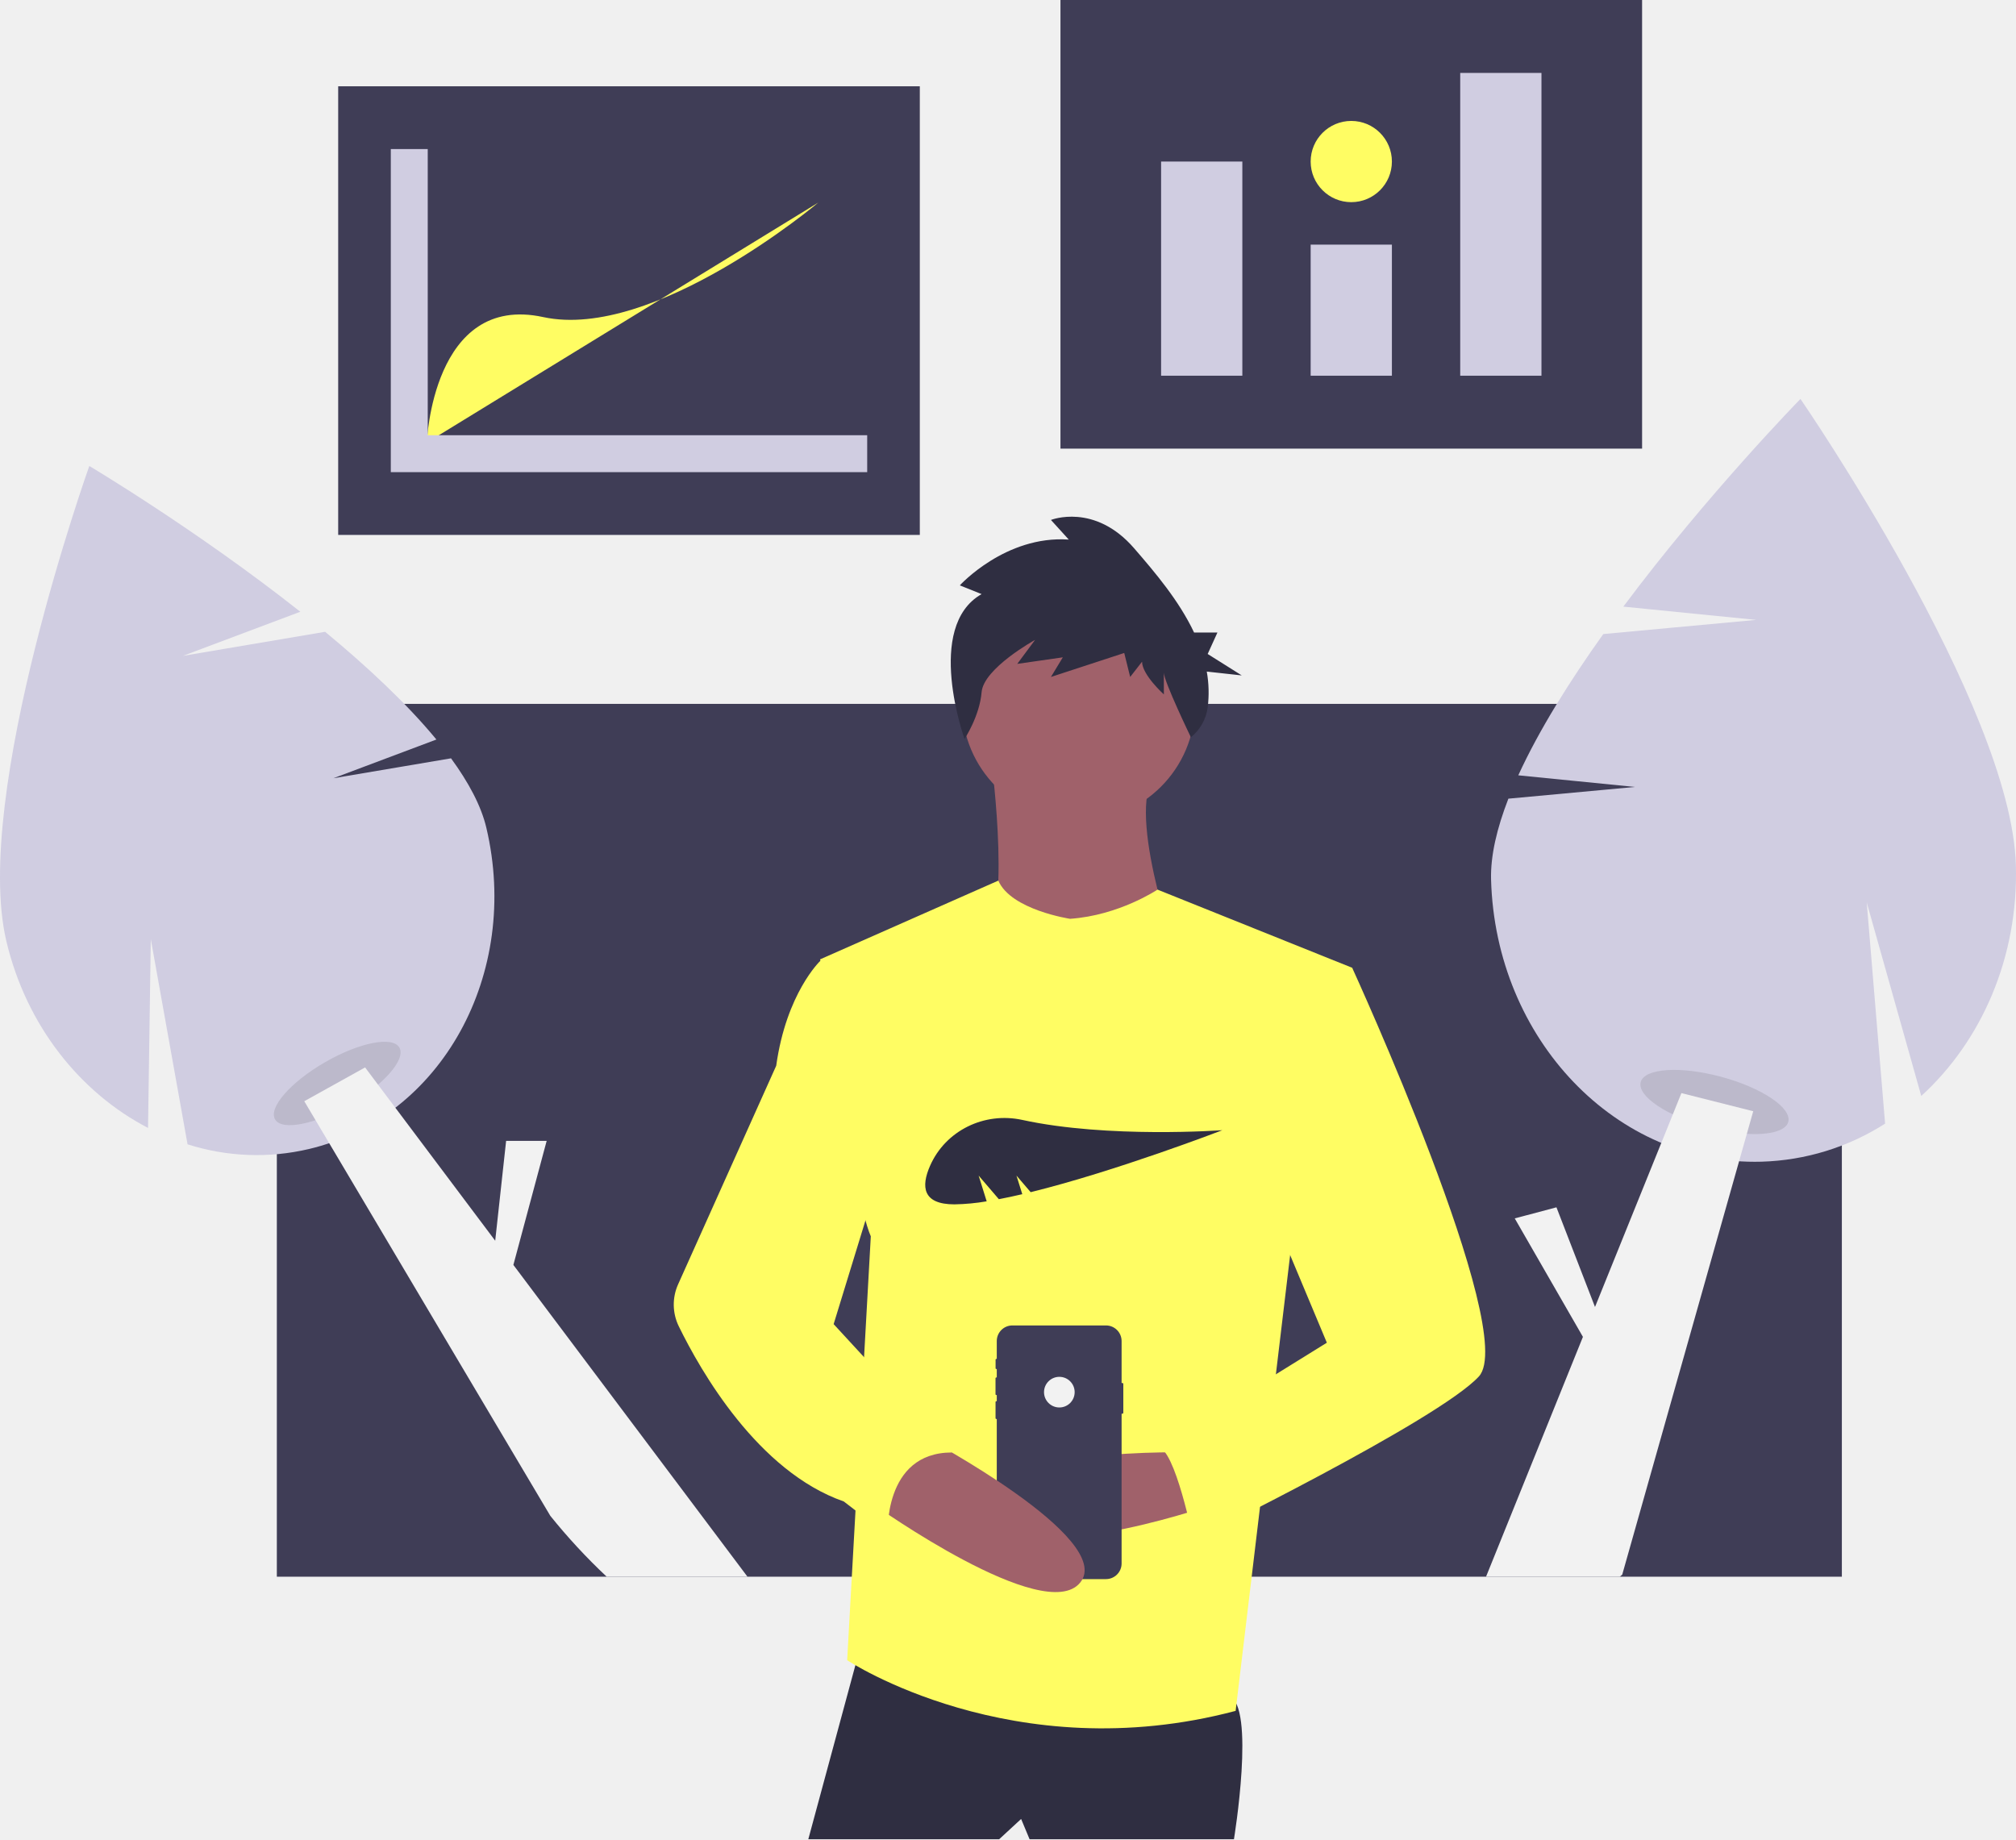
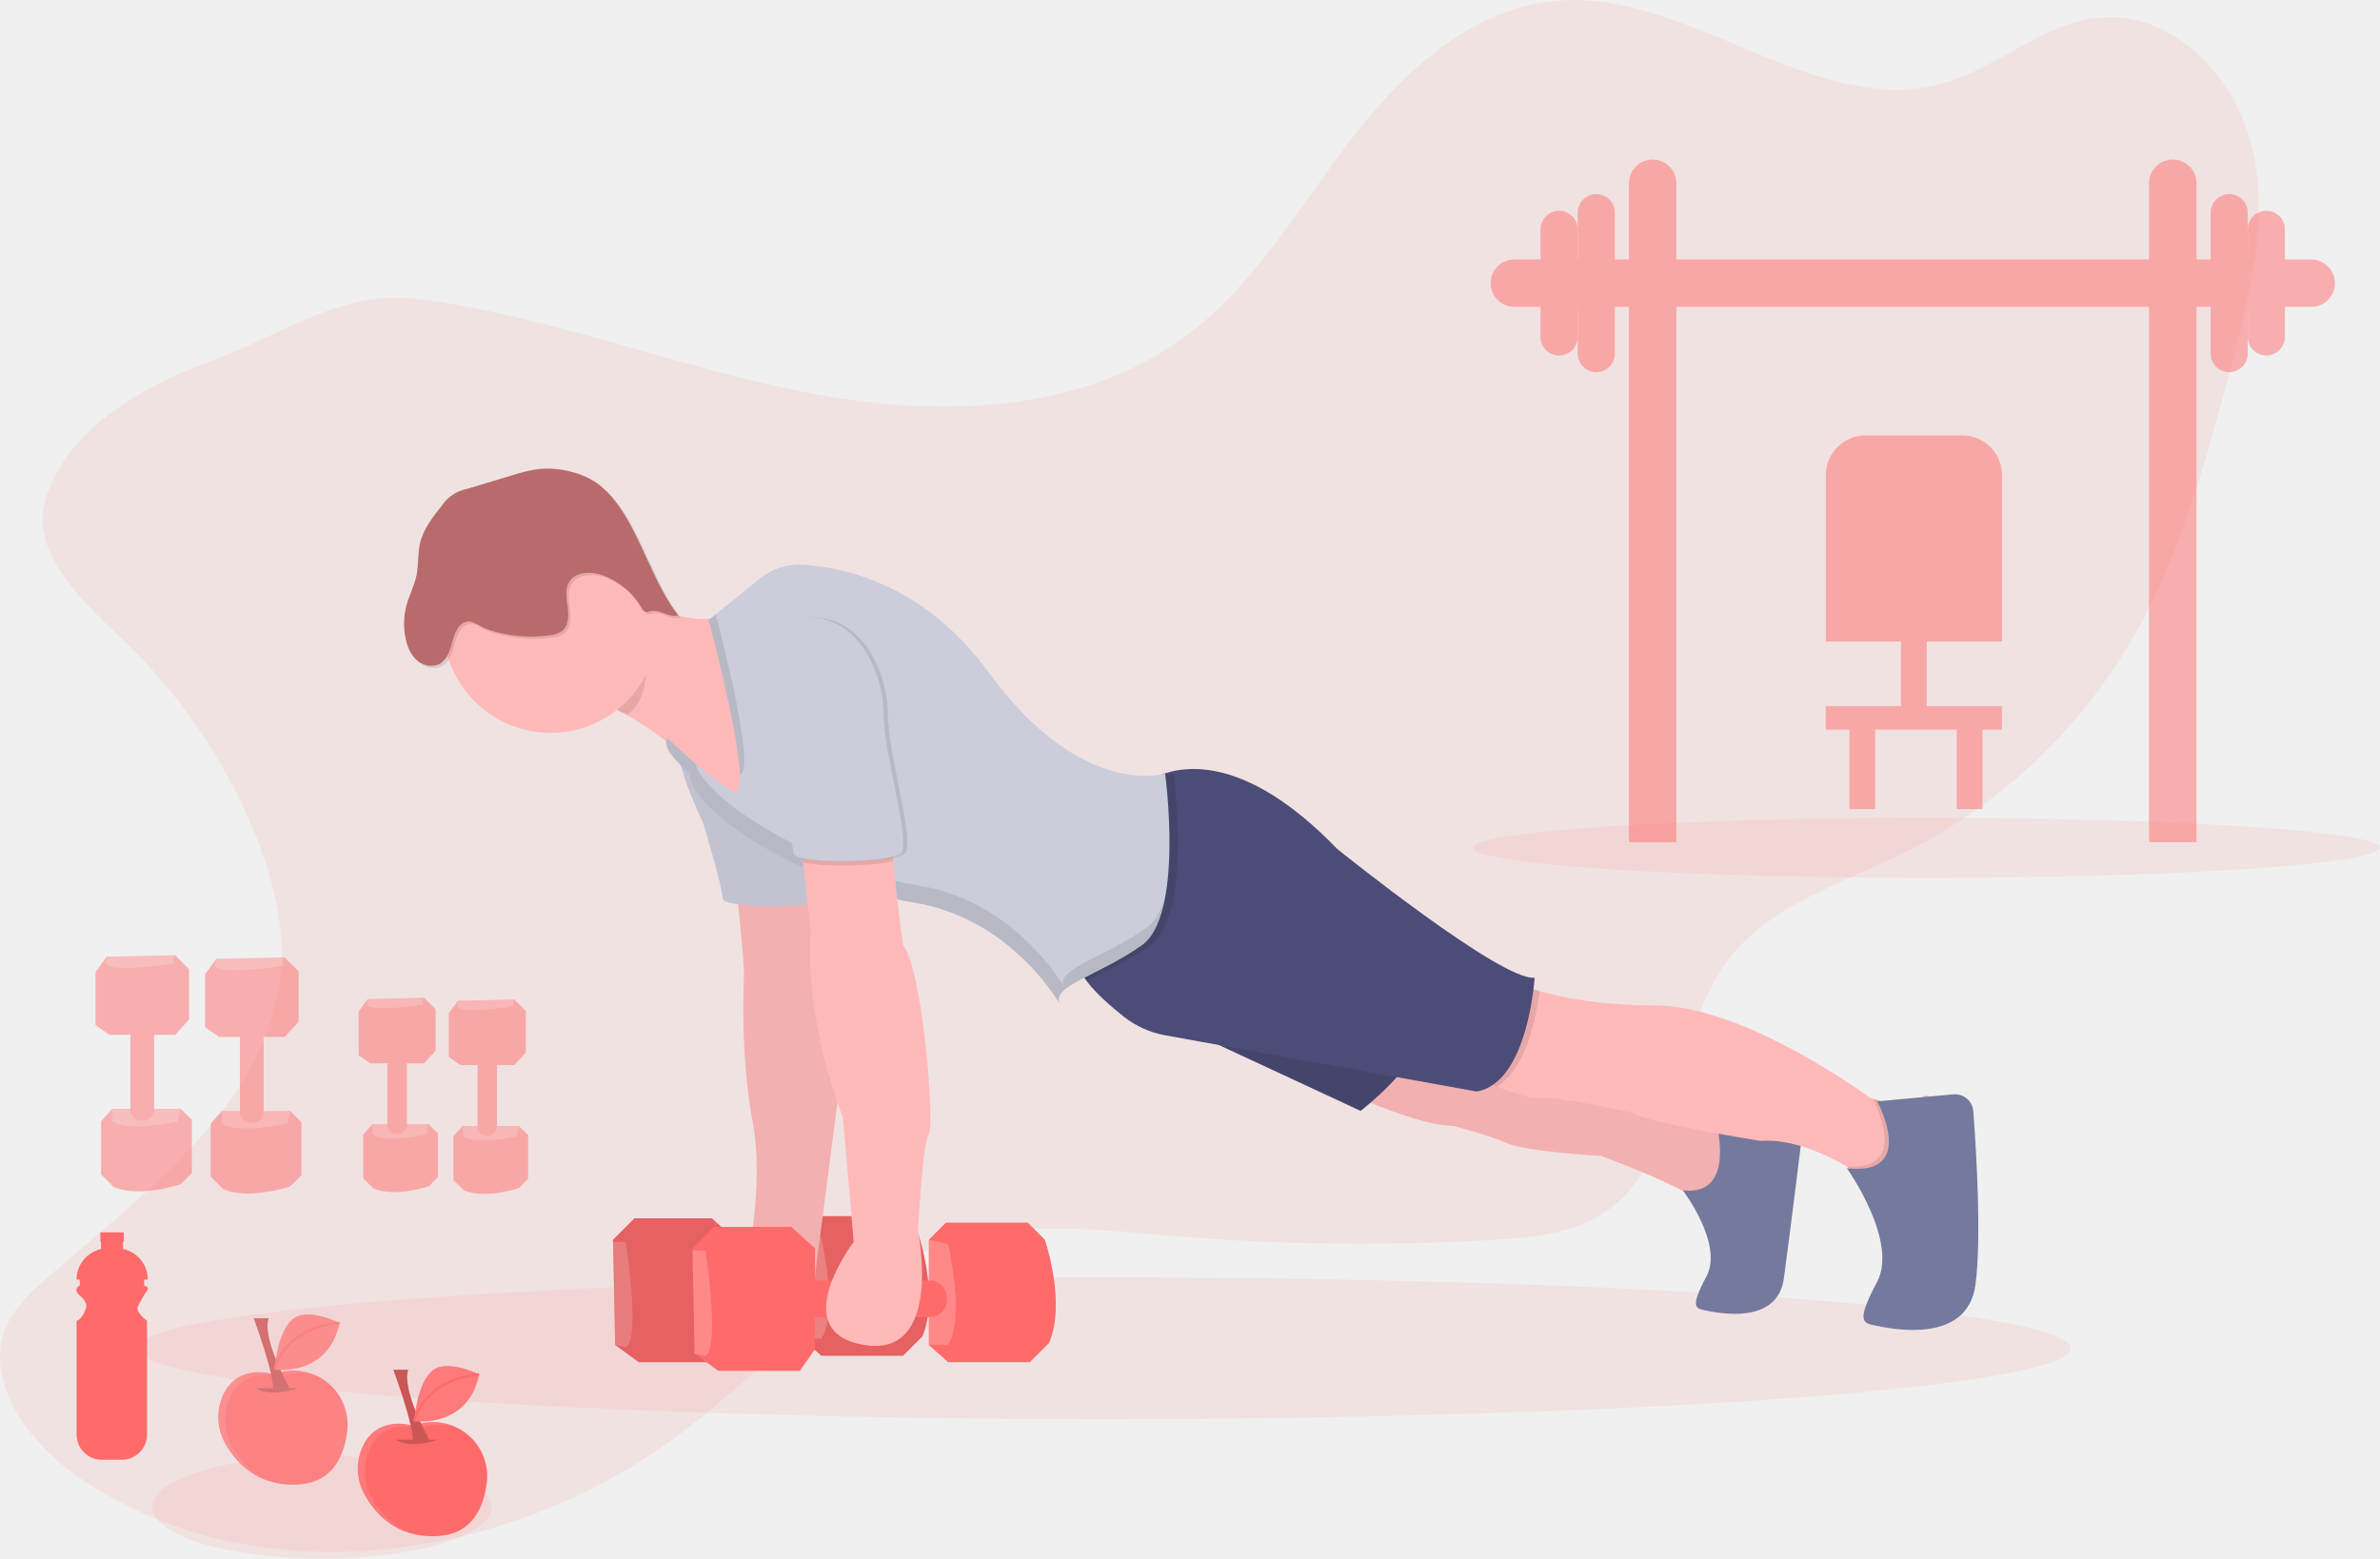
- <svg xmlns="http://www.w3.org/2000/svg" id="b25ce53c-8007-4f89-bc74-8ca6ee2e35ce" data-name="Layer 1" width="903" height="823.914" viewBox="0 0 903 823.914">
-   <rect x="124" y="315.313" width="701" height="391" fill="#3f3d56" />
-   <path d="M297.819,386.67l46.153-17.347c-13.358-16.208-31.113-32.765-49.852-48.256l-63.673,10.78,52.565-19.757c-46.356-36.66-94.506-65.301-94.506-65.301s-52.63,147.377-37.16,212.845c8.973,37.973,33.153,67.946,63.464,83.689l1.233-84.596,16.465,91.929a101.957,101.957,0,0,0,54.345,2.116c59.368-14.029,94.955-78.474,79.485-143.942-2.317-9.807-7.942-20.312-15.812-31.086Z" transform="translate(-148.5 -38.04309)" fill="#d0cde1" />
-   <ellipse cx="299.544" cy="523.4" rx="32.153" ry="10.97" transform="translate(-370.0689 181.8514) rotate(-30)" opacity="0.1" style="isolation:isolate" />
-   <path d="M483.31,744.356H420.25a265.894,265.894,0,0,1-25.25-27.26l-43.96-74.08-55.08-92.85-6.13-10.32-5.04-8.5,27.24-15.13,5.79,7.72,1.13,1.5,6.64,8.84,44.72,59.57,4.89-44.72h18.16l-14.91,55.56Z" transform="translate(-148.5 -38.04309)" fill="#f2f2f2" />
-   <path d="M880.794,390.57l-52.226-5.212c9.305-20.33,23.038-42.222,38.075-63.286l68.451-6.339-59.482-5.936c37.652-50.401,79.345-93.044,79.345-93.044s94.481,137.202,96.487,208.783c1.163,41.519-15.507,78.971-42.379,103.463L984.64,442.314l8.225,99.075a108.533,108.533,0,0,1-55.326,17.052C872.627,560.26,818.379,503.705,816.374,432.124c-.3-10.722,2.61-23.069,7.757-36.306Z" transform="translate(-148.5 -38.04309)" fill="#d0cde1" />
-   <ellipse cx="916.445" cy="531.699" rx="11.678" ry="34.227" transform="translate(15.86718 1239.949) rotate(-74.90007)" opacity="0.1" style="isolation:isolate" />
-   <path d="M933.8,535.826l-.31,1.11-2.55,9.03-3.48,12.29v.01l-31.25,110.57-21.08,74.57c-.36.32-.72.63-1.09.95H814.12l43.4-107.44-30.54-53.07,18.68-4.97,17.27,44.65,29.7-73.5.01-.01,4.4-10.91.75-1.86,3.84-9.53,31.17,7.87Z" transform="translate(-148.5 -38.04309)" fill="#f2f2f2" />
-   <path d="M535.521,769.658l-24.966,92.299H596.045l9.835-9.079,3.783,9.079h91.543s9.835-59.768-2.27-64.307S535.521,769.658,535.521,769.658Z" transform="translate(-148.5 -38.04309)" fill="#2f2e41" />
-   <circle cx="483.103" cy="315.512" r="52.202" fill="#a0616a" />
-   <path d="M592.641,379.656s9.835,74.142-5.296,82.464,90.03,9.079,90.03,9.079-23.453-64.307-12.861-83.977Z" transform="translate(-148.5 -38.04309)" fill="#a0616a" />
-   <path d="M627.82,449.637s-26.486-3.956-32.157-17.109L515.851,467.794s14.374,105.161,22.697,124.074L527.955,781.763s74.142,49.176,174.007,22.697l24.966-208.808,27.236-124.074-87.2-35.022S649.76,448.124,627.82,449.637Z" transform="translate(-148.5 -38.04309)" fill="#fffd63" />
-   <path d="M683.048,688.707s-96.082-3.026-89.273,25.723,95.325-1.513,95.325-1.513Z" transform="translate(-148.5 -38.04309)" fill="#a0616a" />
-   <path d="M588.176,304.177l-9.761-3.908s20.408-22.468,48.803-20.515l-7.986-8.792s19.521-7.815,37.267,12.699c9.329,10.784,20.123,23.46,26.851,37.739h10.453l-4.363,9.606,15.269,9.606L689.037,338.888a53.68,53.68,0,0,1,.425,15.933,20.615,20.615,0,0,1-7.549,13.486h0S669.809,343.252,669.809,339.344v9.769s-9.761-8.792-9.761-14.653l-5.324,6.838-2.662-10.746-32.831,10.746,5.324-8.792-20.408,2.931,7.986-10.746s-23.07,12.699-23.958,23.445c-.887,10.746-7.64,20.928-7.64,20.928S562.444,318.83,588.176,304.177Z" transform="translate(-148.5 -38.04309)" fill="#2f2e41" />
-   <path d="M651.652,658.022v12.877a.45.45,0,0,1-.449.449H650.883v67.082a7,7,0,0,1-6.999,6.999H601.968a6.998,6.998,0,0,1-6.997-6.999V673.701H594.739a.317.317,0,0,1-.318-.316v-7.329a.318.318,0,0,1,.318-.318h.232v-2.76h-.233a.333.333,0,0,1-.331-.333V655.416a.332.332,0,0,1,.331-.331h.233v-3.768h-.237a.294.294,0,0,1-.294-.293v-3.946a.295.295,0,0,1,.294-.296h.237V638.794a6.998,6.998,0,0,1,6.997-6.997h41.916A6.999,6.999,0,0,1,650.883,638.794v18.779h.32A.45.45,0,0,1,651.652,658.022Z" transform="translate(-148.5 -38.04309)" fill="#3f3d56" />
-   <circle cx="474.496" cy="623.636" r="6.862" fill="#f2f2f2" />
-   <path d="M730.711,471.577H754.164s74.899,163.415,56.741,183.085-127.857,73.385-127.857,73.385-8.322-41.61-15.888-41.61L742.816,639.531l-37.071-88.516Z" transform="translate(-148.5 -38.04309)" fill="#fffd63" />
-   <path d="M562.757,681.898s85.49,45.393,69.603,65.063-92.299-34.801-92.299-34.801Z" transform="translate(-148.5 -38.04309)" fill="#a0616a" />
-   <path d="M526.442,468.551H515.851s-15.131,14.374-19.67,46.906l-43.953,97.941a22.135,22.135,0,0,0,.308,18.78c9.754,19.978,35.428,65.06,73.906,78.469l19.67,15.131s-2.27-37.071,28.749-37.071L521.903,631.209,542.33,564.633Z" transform="translate(-148.5 -38.04309)" fill="#fffd63" />
-   <rect x="475" width="260.521" height="200.973" fill="#3f3d56" />
-   <rect x="520.074" y="72.367" width="36.39" height="95.938" fill="#d0cde1" />
-   <rect x="587.065" y="109.584" width="36.39" height="58.721" fill="#d0cde1" />
-   <rect x="654.057" y="32.669" width="36.39" height="135.636" fill="#d0cde1" />
-   <circle cx="605.261" cy="72.367" r="18.195" fill="#fffd63" />
-   <rect x="151.479" y="38.652" width="260.521" height="200.973" fill="#3f3d56" />
-   <path d="M339.677,236.316s2.481-66.991,52.104-56.239,123.231-51.277,123.231-51.277" transform="translate(-148.5 -38.04309)" fill="#fffd63" />
-   <polygon points="191.591 194.965 191.591 66.772 175.05 66.772 175.05 194.965 175.05 210.678 175.05 211.506 388.429 211.506 388.429 194.965 191.591 194.965" fill="#d0cde1" />
-   <path d="M586.848,564.675l9.054,10.564c3.364-.641,6.877-1.395,10.495-2.242l-2.601-8.322,6.359,7.419C648.488,562.665,696,544.336,696,544.336s-51.294,3.761-89.593-4.606c-16.945-3.702-34.38,4.698-41.334,20.588-4.042,9.236-3.407,17.238,10.928,17.238a94.681,94.681,0,0,0,14.448-1.359Z" transform="translate(-148.5 -38.04309)" fill="#2f2e41" />
+ <svg xmlns="http://www.w3.org/2000/svg" id="cbb27dff-01cf-4d21-b827-02c6f7b52fd7" data-name="Layer 1" width="1020" height="668.18" viewBox="0 0 1020 668.18">
+   <path d="M109.75,328.95c-7.68,23.25,14.9,44.16,32.66,61A239.26,239.26,0,0,1,198.71,472c7.72,18.73,13.09,38.88,11.65,59.09-4.08,57.32-58.06,95.51-101.19,133.48C103.06,670,96.95,675.68,93.39,683c-11.43,23.49,8,50.56,29.4,65.54C199,801.86,309,786,382.92,729.55c38.28-29.24,71.18-69,117.57-82,29.66-8.27,61.14-4.35,91.83-1.8a977.73,977.73,0,0,0,138.34,1.64c16.18-1,33.1-2.56,46.65-11.45,34.31-22.48,28.52-75.78,53.28-108.48,17.8-23.5,48.21-32.56,74.68-45.55a233.64,233.64,0,0,0,97.83-90.78c21.25-36.17,32.26-77.29,43-117.83,8.1-30.46,16.23-62.36,9.37-93.13s-33.94-59.5-65.34-56.8c-24.11,2.07-43.29,21.12-66.51,27.94C868,167.69,814,110.8,756.3,116.29c-36.33,3.45-65.63,31-87.78,60s-40.9,61.65-70.15,83.49c-45.5,34-107.84,35.2-163.54,24.19s-109.14-32.68-165.46-39.9c-33.18-4.25-58.61,15.52-88.49,26.39C153.46,280.44,119.91,298.2,109.75,328.95Z" transform="translate(-90 -115.91)" fill="#ff6b6b" opacity="0.1" />
+   <ellipse cx="137.95" cy="646.08" rx="72.74" ry="22.1" fill="#ff6b6b" opacity="0.1" />
+   <ellipse cx="825.73" cy="363.42" rx="194.27" ry="12.89" fill="#ff6b6b" opacity="0.1" />
+   <g opacity="0.5">
+     <path d="M708.28,68.4h0a10.16,10.16,0,0,1,10.16,10.16v282.5a0,0,0,0,1,0,0H698.12a0,0,0,0,1,0,0V78.55A10.16,10.16,0,0,1,708.28,68.4Z" fill="#ff6b6b" />
+     <path d="M931.21,68.4h0a10.16,10.16,0,0,1,10.16,10.16v282.5a0,0,0,0,1,0,0H921a0,0,0,0,1,0,0V78.55A10.16,10.16,0,0,1,931.21,68.4Z" fill="#ff6b6b" />
+     <rect x="899.59" y="56.37" width="20.32" height="361.84" rx="10.16" ry="10.16" transform="translate(1057.04 -788.36) rotate(90)" fill="#ff6b6b" />
+     <rect x="676.16" y="83.22" width="15.92" height="76.32" rx="7.96" ry="7.96" fill="#ff6b6b" />
+     <rect x="660.24" y="90.36" width="15.92" height="62.05" rx="7.96" ry="7.96" fill="#ff6b6b" />
+     <rect x="1037.4" y="199.13" width="15.92" height="76.32" rx="7.96" ry="7.96" transform="translate(2000.73 358.67) rotate(-180)" fill="#ff6b6b" />
+     <rect x="1053.33" y="206.27" width="15.92" height="62.05" rx="7.96" ry="7.96" transform="translate(2032.58 358.67) rotate(180)" fill="#ff6b6b" />
+   </g>
+   <g opacity="0.5">
+     <path d="M799.46,186.64H841a17,17,0,0,1,17,17V275a0,0,0,0,1,0,0h-75.5a0,0,0,0,1,0,0V203.64A17,17,0,0,1,799.46,186.64Z" fill="#ff6b6b" />
+     <rect x="814.68" y="268.59" width="11.05" height="36.83" fill="#ff6b6b" />
+     <rect x="792.58" y="310.02" width="11.05" height="36.83" fill="#ff6b6b" />
+     <rect x="838.62" y="310.02" width="11.05" height="36.83" fill="#ff6b6b" />
+     <rect x="782.46" y="302.65" width="75.5" height="10.13" fill="#ff6b6b" />
+   </g>
+   <ellipse cx="473.09" cy="577.95" rx="414.32" ry="30.38" fill="#ff6b6b" opacity="0.1" />
+   <path d="M670.36,585.67s28.54,12.89,42.35,12.89c0,0,14.73,3.68,23,7.37s40.51,5.52,40.51,5.52,37.75,13.81,42.35,20.26,18.41-23,18.41-23l-7.37-18.41-139-26.7Z" transform="translate(-90 -115.91)" fill="#ffb9b9" />
+   <path d="M670.36,585.67s28.54,12.89,42.35,12.89c0,0,14.73,3.68,23,7.37s40.51,5.52,40.51,5.52,37.75,13.81,42.35,20.26,18.41-23,18.41-23l-7.37-18.41-139-26.7Z" transform="translate(-90 -115.91)" opacity="0.05" />
+   <path d="M811.23,626.19s17.49,23,10.13,36.83-4.6,13.81,0,14.73,30.38,6.45,33.15-13.81,8.29-65.37,8.29-65.37L825,594.88S835.17,628.95,811.23,626.19Z" transform="translate(-90 -115.91)" fill="#737a9d" />
+   <path d="M593.94,555.29l79.18,36.83s24.86-19.34,23-29.46l-92.07-22.1Z" transform="translate(-90 -115.91)" fill="#4c4c78" />
+   <path d="M593.94,555.29l79.18,36.83s24.86-19.34,23-29.46l-92.07-22.1Z" transform="translate(-90 -115.91)" opacity="0.1" />
+   <path d="M926.32,603.17,918,623.42,898.7,628a123.29,123.29,0,0,0-17.29-12.08c-10.39-6-24.06-11.87-37-10.94,0,0-51.56-8.29-54.32-12,0,0-33.15-7.37-40.51-6.45-3.55.44-11.18-2.11-18.12-4.88-7.45-3-14.11-6.17-14.11-6.17l23.94-37.75a64.34,64.34,0,0,0,8.6,3c9.15,2.68,25.62,6.16,49.41,6.16,38.67,0,92.07,39.59,92.07,39.59s.53.18,1.44.45c4,1.21,15.4,4.06,20.66-.45C919.87,581.07,926.32,603.17,926.32,603.17Z" transform="translate(-90 -115.91)" fill="#ffb9b9" />
+   <path d="M926.32,603.17,918,623.42,898.7,628a123.29,123.29,0,0,0-17.29-12.08c28.08,2.11,11.31-28.89,11.31-28.89h.06c4,1.21,15.4,4.06,20.66-.45C919.87,581.07,926.32,603.17,926.32,603.17Z" transform="translate(-90 -115.91)" opacity="0.1" />
+   <path d="M881.52,616.7s22.27,31.23,12.9,48.82-5.86,17.58,0,18.76,38.69,8.21,42.2-17.58c2.7-19.83.33-57.89-.91-74.41a7.89,7.89,0,0,0-8.58-7.26l-32.57,3S912,620.22,881.52,616.7Z" transform="translate(-90 -115.91)" fill="#737a9d" />
+   <polygon points="262.71 531.45 263.63 576.57 273.76 583.93 308.75 583.93 315.19 574.73 315.19 531.45 305.06 522.24 271.92 522.24 262.71 531.45" fill="#ff6b6b" />
+   <path d="M358.23,648.28s6.45,41.43,0,45.12l-4.6-.92-.92-44.19Z" transform="translate(-90 -115.91)" fill="#fff" opacity="0.2" />
+   <path d="M433.73,644.6l7.37-7.37h35l7.37,7.37s9.21,26.7,1.84,44.19L477,697.08H442l-8.29-7.37Z" transform="translate(-90 -115.91)" fill="#ff6b6b" />
+   <polygon points="262.71 531.45 263.63 576.57 273.76 583.93 308.75 583.93 315.19 574.73 315.19 531.45 305.06 522.24 271.92 522.24 262.71 531.45" opacity="0.1" />
+   <path d="M433.73,644.6l7.37-7.37h35l7.37,7.37s9.21,26.7,1.84,44.19L477,697.08H442l-8.29-7.37Z" transform="translate(-90 -115.91)" opacity="0.1" />
+   <path d="M442,646.44s7.37,32.23,0,43.27h-8.29V644.6Z" transform="translate(-90 -115.91)" fill="#fff" opacity="0.2" />
+   <path d="M405.19,491.76s3.68,35.91,3.68,40.51-1.84,35,3.68,64.45S408.87,663,408.87,663h30.38l12.89-99.44-9.21-52.48-3.68-16.57Z" transform="translate(-90 -115.91)" fill="#ffb9b9" />
+   <path d="M405.19,491.76s3.68,35.91,3.68,40.51-1.84,35,3.68,64.45S408.87,663,408.87,663h30.38l12.89-99.44-9.21-52.48-3.68-16.57Z" transform="translate(-90 -115.91)" opacity="0.05" />
+   <path d="M399.67,400.61s-40.51.92-8.29,68.13c0,0,8.29,27.62,8.29,32.23s41.43,4.6,46,0-7.37-42.35-7.37-59.85S426.37,395.09,399.67,400.61Z" transform="translate(-90 -115.91)" fill="#cbcdda" />
+   <path d="M399.67,400.61s-40.51.92-8.29,68.13c0,0,8.29,27.62,8.29,32.23s41.43,4.6,46,0-7.37-42.35-7.37-59.85S426.37,395.09,399.67,400.61Z" transform="translate(-90 -115.91)" opacity="0.05" />
+   <path d="M350.87,361s35,37.75,64.45,10.13l-3.68,97.6s-47.88-58-81-53.4Z" transform="translate(-90 -115.91)" fill="#ffb9b9" />
+   <path d="M749.85,540.84c-1.4,10.79-5.8,33.51-18.43,40.87-7.45-3-14.11-6.17-14.11-6.17l23.94-37.75A64.34,64.34,0,0,0,749.85,540.84Z" transform="translate(-90 -115.91)" opacity="0.1" />
+   <path d="M747.7,535s-2.76,45.12-24.86,48.8L589.36,559.72a40.29,40.29,0,0,1-17.74-8c-5.39-4.24-12-10-15.91-15.28-2.12-2.88-3.4-5.63-3.19-7.9.92-10.13,41.43-34.07,27.62-76.42a25.24,25.24,0,0,1,6.48-3.72c11.53-4.79,38.07-8.31,76.38,31.34C663,479.79,733.89,536.88,747.7,535Z" transform="translate(-90 -115.91)" fill="#4c4c78" />
+   <polygon points="296.78 535.13 297.7 580.25 307.82 587.62 342.81 587.62 349.26 578.41 349.26 535.13 339.13 525.93 305.98 525.93 296.78 535.13" fill="#ff6b6b" />
+   <path d="M392.3,652s6.45,41.43,0,45.12l-4.6-.92L386.78,652Z" transform="translate(-90 -115.91)" fill="#fff" opacity="0.2" />
+   <path d="M488.06,647.36l7.37-7.37h35l7.37,7.37s9.21,26.7,1.84,44.19l-8.29,8.29h-35l-8.29-7.37Z" transform="translate(-90 -115.91)" fill="#ff6b6b" />
+   <path d="M496.34,649.2s7.37,32.23,0,43.27h-8.29V647.36Z" transform="translate(-90 -115.91)" fill="#fff" opacity="0.2" />
+   <path d="M439,664.86h49.81c3.9,0,7.06,3.5,7.06,7.83h0c0,4.32-3.16,7.83-7.06,7.83H439c-4.23,0-7.51-4.09-7-8.74h0C432.41,667.83,435.43,664.86,439,664.86Z" transform="translate(-90 -115.91)" fill="#ff6b6b" />
+   <path d="M582.89,521.22c-9.85,6.9-20.23,11.42-27.19,15.27-2.12-2.88-3.4-5.63-3.19-7.9.92-10.13,41.43-34.07,27.62-76.42a25.24,25.24,0,0,1,6.48-3.72,28.12,28.12,0,0,0,6.41-.88S601.3,508.33,582.89,521.22Z" transform="translate(-90 -115.91)" opacity="0.1" />
+   <path d="M376.19,432.37s13.81,13.81,27.16,22.56c12.32,8.07-9.67-73.2-9.67-73.2s13.64-11,21.65-17.53A27.44,27.44,0,0,1,434.41,358c18.43,1.19,52.19,8.94,79.43,46.3,39.59,54.32,75.5,43.27,75.5,43.27s8.29,60.77-10.13,73.66-38.67,17.49-35,24.86-16.57-35.91-62.61-43.27-96.68-39.59-95.75-55.24C385.86,447.57,372.51,437,376.19,432.37Z" transform="translate(-90 -115.91)" fill="#cbcdda" />
+   <path d="M366.52,385a46.27,46.27,0,0,0-.7-7.94c-12.06-6-10.35-14.16-10.35-14.16l-20.26,54.32c7.41-1,15.56,1.08,23.74,5C369.72,413.71,366.52,399.69,366.52,385Z" transform="translate(-90 -115.91)" opacity="0.1" />
+   <circle cx="236.01" cy="268.13" r="46.04" fill="#ffb9b9" />
+   <path d="M284.18,394.42c-.85,2.73-2.16,5.54-4.63,7-3,1.78-7.14.9-9.81-1.4s-4.11-5.74-4.86-9.18a30.82,30.82,0,0,1,.5-15.05c1.2-4.15,3.27-8,4.14-12.25.93-4.52.46-9.25,1.5-13.75,1.41-6.1,5.43-11.21,9.35-16.1a16.62,16.62,0,0,1,10.83-7.2l19.27-5.81A65.11,65.11,0,0,1,321.69,318a38.87,38.87,0,0,1,14.59,1.28A33.61,33.61,0,0,1,346.86,324a39.13,39.13,0,0,1,8.35,8.45c10.19,13.32,16,35.11,26.51,48.22-4.15,1.28-8.3-3-12.45-1.7a2.92,2.92,0,0,1-1.87.15,3.07,3.07,0,0,1-1.37-1.52,31.87,31.87,0,0,0-16.29-13.94c-5.1-1.93-12-1.92-14.79,2.76-1.89,3.16-1.13,7.15-.63,10.8s.41,8-2.48,10.25a10.72,10.72,0,0,1-5.38,1.82,59.28,59.28,0,0,1-26.66-2.61c-3-1-6.05-4.13-9.22-3.13C286.3,384.9,285.31,390.79,284.18,394.42Z" transform="translate(-90 -115.91)" opacity="0.1" />
+   <path d="M283.17,393.41c-.85,2.73-2.16,5.54-4.63,7-3,1.78-7.14.9-9.81-1.4s-4.11-5.74-4.86-9.18a30.82,30.82,0,0,1,.5-15.05c1.2-4.15,3.27-8,4.14-12.25.93-4.52.46-9.25,1.5-13.75,1.41-6.1,5.43-11.21,9.35-16.1a16.62,16.62,0,0,1,10.83-7.2l19.27-5.81A65.11,65.11,0,0,1,320.68,317a38.87,38.87,0,0,1,14.59,1.28A33.61,33.61,0,0,1,345.85,323a39.13,39.13,0,0,1,8.35,8.45c10.19,13.32,16,35.11,26.51,48.22-4.15,1.28-8.3-3-12.45-1.7a2.92,2.92,0,0,1-1.87.15A3.07,3.07,0,0,1,365,376.6a31.87,31.87,0,0,0-16.29-13.94c-5.1-1.93-12-1.92-14.79,2.76-1.89,3.16-1.13,7.15-.63,10.8s.41,8-2.48,10.25a10.72,10.72,0,0,1-5.38,1.82,59.28,59.28,0,0,1-26.66-2.61c-3-1-6.05-4.13-9.22-3.13C285.29,383.89,284.3,389.78,283.17,393.41Z" transform="translate(-90 -115.91)" fill="#b96b6b" />
+   <g opacity="0.1">
+     <path d="M396.8,379.22l-3.12,2.52s12.89,47.63,13.4,66.34C413.66,446.3,401,395.34,396.8,379.22Z" transform="translate(-90 -115.91)" />
+     <path d="M581,513.86c-18.41,12.89-38.67,17.49-35,24.86s-16.57-35.91-62.61-43.27c-43.19-6.91-90.43-35.7-95.35-52.16-6.9-5.9-11.92-10.91-11.92-10.91-3.68,4.6,9.67,15.19,9.67,15.19-.92,15.65,49.72,47.88,95.75,55.24s66.29,50.64,62.61,43.27,16.57-12,35-24.86c5.27-3.69,8.35-11.3,10.07-20.29C587.44,506.62,584.8,511.23,581,513.86Z" transform="translate(-90 -115.91)" />
+   </g>
+   <path d="M488.06,602.25c-2.76,3.68-4.6,41.43-4.6,41.43s11,54.32-23,48.8-4.6-44.19-4.6-44.19l-4.6-53.4c-17.49-46-13.81-79.18-13.81-79.18l-3.27-30.07-1.34-12.28,39.59-9.21c-1.08,1.44-.62,10.42.35,20.85,1.51,16.34,4.25,36.23,4.25,36.23C485.29,530.43,490.82,598.56,488.06,602.25Z" transform="translate(-90 -115.91)" fill="#ffb9b9" />
+   <path d="M431.89,381.28s-40.51.92-8.29,68.13c0,0,8.29,27.62,8.29,32.23s41.43,4.6,46,0-7.37-42.35-7.37-59.85S458.59,375.75,431.89,381.28Z" transform="translate(-90 -115.91)" opacity="0.1" />
+   <path d="M472.75,485c-8.6,2.35-29.68,2.56-38.61.64l-1.34-12.28,39.59-9.21C471.33,465.58,471.79,474.56,472.75,485Z" transform="translate(-90 -115.91)" opacity="0.1" />
+   <path d="M430.05,381.28s-40.51.92-8.29,68.13c0,0,8.29,27.62,8.29,32.23s41.43,4.6,46,0-7.37-42.35-7.37-59.85S456.75,375.75,430.05,381.28Z" transform="translate(-90 -115.91)" fill="#cbcdda" />
+   <g opacity="0.5">
+     <polygon points="75.04 409.5 45.72 410.1 40.94 416.68 40.94 439.42 46.92 443.61 75.04 443.61 81.03 437.03 81.03 415.49 75.04 409.5" fill="#ff6b6b" />
+     <path d="M164.45,529s-26.93,4.19-29.32,0l.6-3,28.72-.6Z" transform="translate(-90 -115.91)" fill="#fff" opacity="0.2" />
+     <path d="M167.44,591.23l4.79,4.79v22.74l-4.79,4.79s-17.35,6-28.72,1.2l-5.39-5.39V596.62l4.79-5.39Z" transform="translate(-90 -115.91)" fill="#ff6b6b" />
+     <path d="M166.24,596.62s-20.94,4.79-28.12,0v-5.39h29.32Z" transform="translate(-90 -115.91)" fill="#fff" opacity="0.2" />
+     <path d="M156.07,559.36v32.37a4.86,4.86,0,0,1-5.09,4.59h0a4.86,4.86,0,0,1-5.09-4.59V559.36c0-2.75,2.66-4.88,5.68-4.56h0A4.79,4.79,0,0,1,156.07,559.36Z" transform="translate(-90 -115.91)" fill="#ff6b6b" />
+     <polygon points="122 410.42 92.68 411.02 87.89 417.6 87.89 440.34 93.88 444.53 122 444.53 127.98 437.95 127.98 416.41 122 410.42" fill="#ff6b6b" />
+     <path d="M211.4,529.93s-26.93,4.19-29.32,0l.6-3,28.72-.6Z" transform="translate(-90 -115.91)" fill="#fff" opacity="0.2" />
+     <path d="M214.39,592.16l4.79,4.79v22.74l-4.79,4.79s-17.35,6-28.72,1.2l-5.39-5.39V597.54l4.79-5.39Z" transform="translate(-90 -115.91)" fill="#ff6b6b" />
+     <path d="M213.2,597.54s-20.94,4.79-28.12,0v-5.39h29.32Z" transform="translate(-90 -115.91)" fill="#fff" opacity="0.2" />
+     <path d="M203,560.28v32.37a4.86,4.86,0,0,1-5.09,4.59h0a4.86,4.86,0,0,1-5.09-4.59V560.28c0-2.75,2.66-4.88,5.68-4.56h0A4.79,4.79,0,0,1,203,560.28Z" transform="translate(-90 -115.91)" fill="#ff6b6b" />
+     <polygon points="181.78 427.74 157.64 428.23 153.7 433.65 153.7 452.37 158.63 455.81 181.78 455.81 186.7 450.39 186.7 432.66 181.78 427.74" fill="#ff6b6b" />
+     <path d="M271.28,546.6s-22.17,3.45-24.14,0l.49-2.46,23.64-.49Z" transform="translate(-90 -115.91)" fill="#fff" opacity="0.2" />
+     <path d="M273.75,597.83l3.94,3.94v18.72l-3.94,3.94s-14.28,4.93-23.64,1L245.67,621V602.26l3.94-4.43Z" transform="translate(-90 -115.91)" fill="#ff6b6b" />
+     <path d="M272.76,602.26s-17.24,3.94-23.15,0v-4.43h24.14Z" transform="translate(-90 -115.91)" fill="#fff" opacity="0.2" />
+     <path d="M264.39,571.59v26.65A4,4,0,0,1,260.2,602h0a4,4,0,0,1-4.19-3.78V571.59a4.05,4.05,0,0,1,4.68-3.75h0A3.94,3.94,0,0,1,264.39,571.59Z" transform="translate(-90 -115.91)" fill="#ff6b6b" />
+     <polygon points="220.43 428.49 196.29 428.99 192.35 434.4 192.35 453.12 197.28 456.57 220.43 456.57 225.36 451.15 225.36 433.42 220.43 428.49" fill="#ff6b6b" />
+     <path d="M309.94,547.36s-22.17,3.45-24.14,0l.49-2.46,23.64-.49Z" transform="translate(-90 -115.91)" fill="#fff" opacity="0.2" />
+     <path d="M312.4,598.59l3.94,3.94v18.72l-3.94,3.94s-14.28,4.93-23.64,1l-4.43-4.43V603l3.94-4.43Z" transform="translate(-90 -115.91)" fill="#ff6b6b" />
+     <path d="M311.42,603s-17.24,3.94-23.15,0v-4.43H312.4Z" transform="translate(-90 -115.91)" fill="#fff" opacity="0.2" />
+     <path d="M303,572.35V599a4,4,0,0,1-4.19,3.78h0a4,4,0,0,1-4.19-3.78V572.35a4.05,4.05,0,0,1,4.68-3.75h0A3.94,3.94,0,0,1,303,572.35Z" transform="translate(-90 -115.91)" fill="#ff6b6b" />
+   </g>
+   <g opacity="0.8">
+     <path d="M207.18,705s-14.17-4.8-21,7.69a22.78,22.78,0,0,0,.3,21.93c4.48,8.1,13.71,18.61,31.2,17.68,14.84-.79,19.77-12.12,21.11-22.65a23.27,23.27,0,0,0-30.9-24.91Z" transform="translate(-90 -115.91)" fill="#ff6b6b" />
+     <path d="M189.49,735.73a22.78,22.78,0,0,1-.3-21.93c6.82-12.49,21-7.69,21-7.69l.73-.26a23.06,23.06,0,0,1,16.65.37,23.06,23.06,0,0,0-19.66-1.88l-.73.26s-14.17-4.8-21,7.69a22.78,22.78,0,0,0,.3,21.93c3,5.33,8,11.7,16,15.17A35.13,35.13,0,0,1,189.49,735.73Z" transform="translate(-90 -115.91)" fill="#fff" opacity="0.1" />
+     <path d="M199.86,711s5.25,4.13,18,0" transform="translate(-90 -115.91)" opacity="0.2" />
+     <path d="M198.74,681s9,24.4,8.26,30.78l7.13-.75s-12-21.39-9-30Z" transform="translate(-90 -115.91)" fill="#ff6b6b" />
+     <path d="M198.74,681s9,24.4,8.26,30.78l7.13-.75s-12-21.39-9-30Z" transform="translate(-90 -115.91)" opacity="0.2" />
+     <path d="M235.5,683s-14.18-7.25-20.52-1.26-7.32,21.3-7.32,21.3S230.78,706.23,235.5,683Z" transform="translate(-90 -115.91)" fill="#ff6b6b" />
+     <path d="M235.5,683s-14.18-7.25-20.52-1.26-7.32,21.3-7.32,21.3S230.78,706.23,235.5,683Z" transform="translate(-90 -115.91)" fill="#fff" opacity="0.1" />
+     <path d="M207.66,703s3.72-17.77,27.84-20" transform="translate(-90 -115.91)" fill="none" stroke="#ff6b6b" stroke-miterlimit="10" />
+   </g>
+   <path d="M267,727.09s-14.17-4.8-21,7.69a22.78,22.78,0,0,0,.3,21.93c4.48,8.1,13.71,18.61,31.2,17.68,14.84-.79,19.77-12.12,21.11-22.65a23.27,23.27,0,0,0-30.9-24.91Z" transform="translate(-90 -115.91)" fill="#ff6b6b" />
+   <path d="M249.34,757.83a22.78,22.78,0,0,1-.3-21.93c6.82-12.49,21-7.69,21-7.69l.73-.26a23.06,23.06,0,0,1,16.65.37,23.06,23.06,0,0,0-19.66-1.88l-.73.26s-14.17-4.8-21,7.69a22.78,22.78,0,0,0,.3,21.93c3,5.33,8,11.7,16,15.17A35.13,35.13,0,0,1,249.34,757.83Z" transform="translate(-90 -115.91)" fill="#fff" opacity="0.1" />
+   <path d="M259.71,733.09s5.25,4.13,18,0" transform="translate(-90 -115.91)" opacity="0.2" />
+   <path d="M258.58,703.07s9,24.4,8.26,30.78l7.13-.75s-12-21.39-9-30Z" transform="translate(-90 -115.91)" fill="#ff6b6b" />
+   <path d="M258.58,703.07s9,24.4,8.26,30.78l7.13-.75s-12-21.39-9-30Z" transform="translate(-90 -115.91)" opacity="0.2" />
+   <path d="M295.35,705.1s-14.18-7.25-20.52-1.26-7.32,21.3-7.32,21.3S290.63,728.32,295.35,705.1Z" transform="translate(-90 -115.91)" fill="#ff6b6b" />
+   <path d="M295.35,705.1s-14.18-7.25-20.52-1.26-7.32,21.3-7.32,21.3S290.63,728.32,295.35,705.1Z" transform="translate(-90 -115.91)" fill="#fff" opacity="0.1" />
+   <path d="M267.51,725.14s3.72-17.77,27.84-20" transform="translate(-90 -115.91)" fill="none" stroke="#ff6b6b" stroke-miterlimit="10" />
+   <path d="M153,669.17s1.39-1.55-1.22-2.17v-2.55h1.57a13.46,13.46,0,0,0-10.66-13.16v-3.09h.41v-4H133v4h.29v3.13a13.46,13.46,0,0,0-10.48,13.12h1.4v2.45s-3.32,1.57,0,4.37,2.8,4.89,2.8,4.89-1.4,5.24-4.19,5.94v48.75a10.83,10.83,0,0,0,10.83,10.83h8.56A10.83,10.83,0,0,0,153,730.86V682.1s-4.89-3.67-4-5.94A55,55,0,0,1,153,669.17Z" transform="translate(-90 -115.91)" fill="#ff6b6b" />
</svg>
